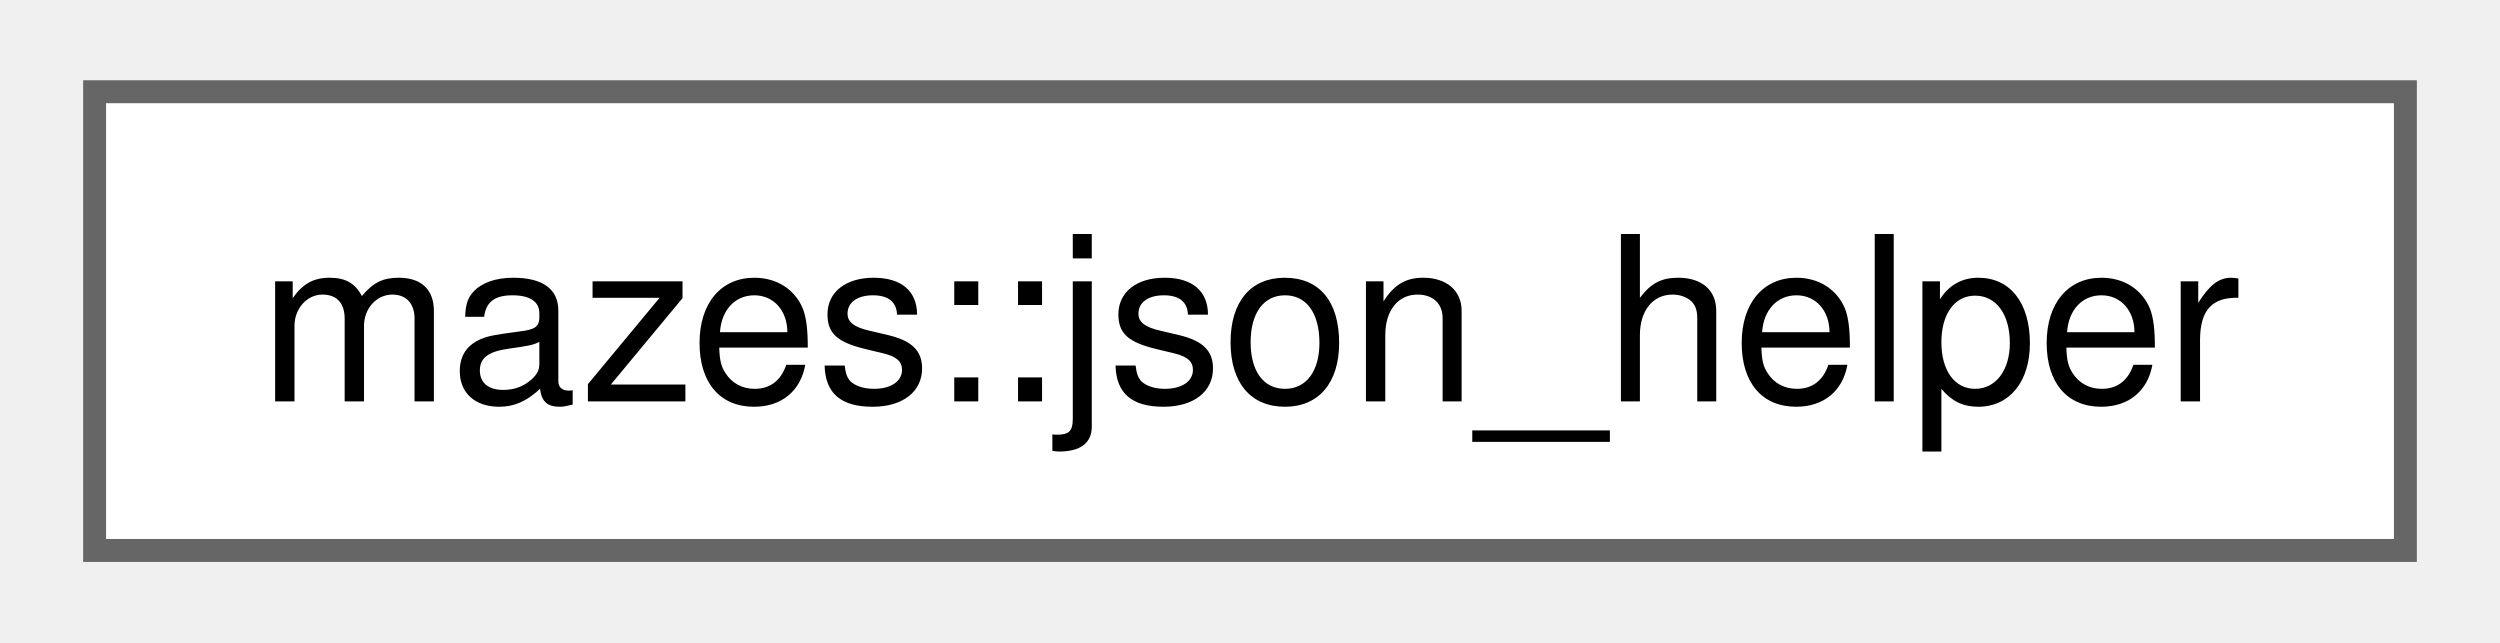
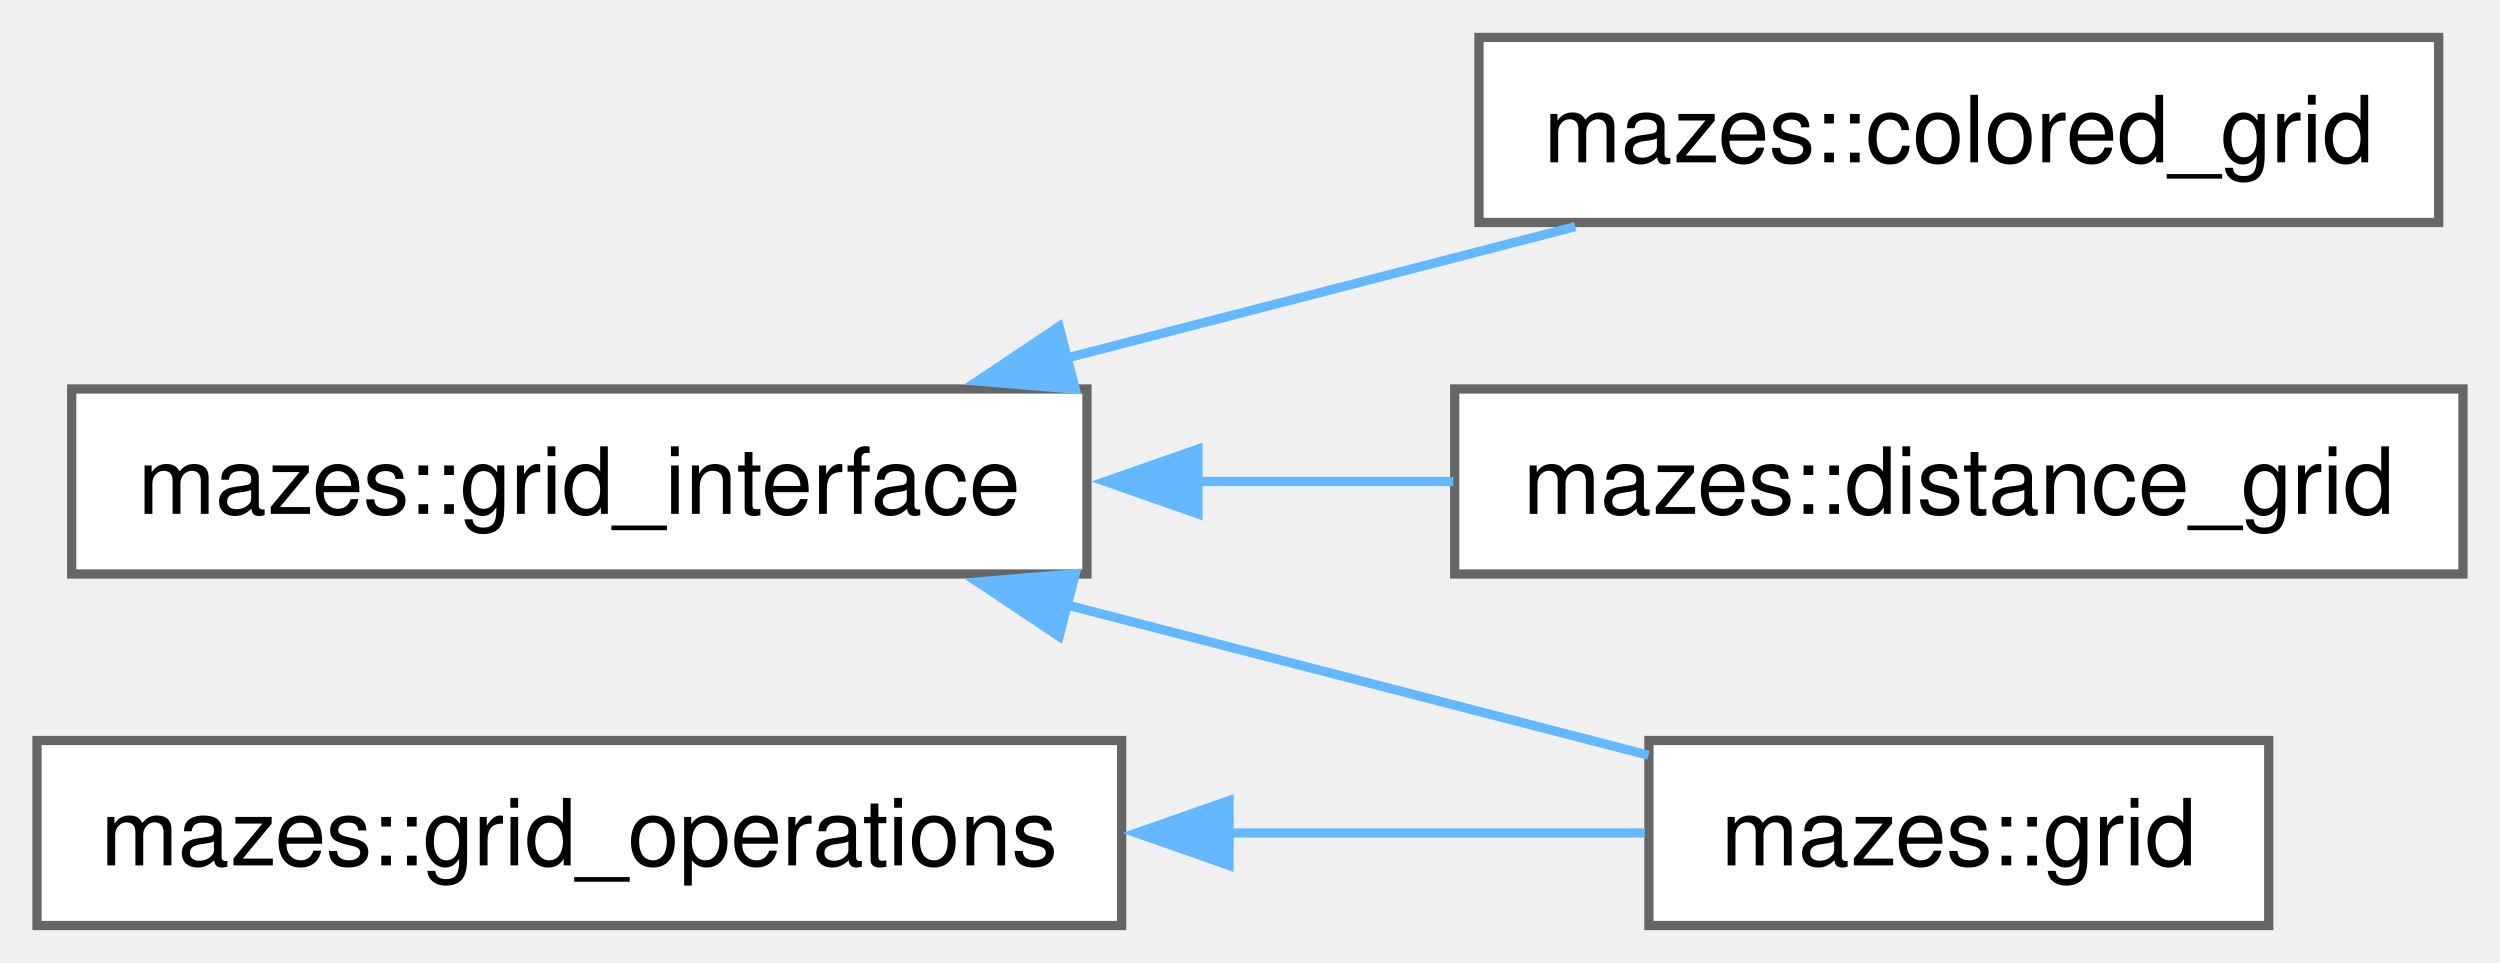
- <svg xmlns="http://www.w3.org/2000/svg" xmlns:xlink="http://www.w3.org/1999/xlink" width="109pt" height="28pt" viewBox="0.00 0.00 108.75 28.00">
-   <g id="graph0" class="graph" transform="scale(1 1) rotate(0) translate(4 24)">
+ <svg xmlns="http://www.w3.org/2000/svg" xmlns:xlink="http://www.w3.org/1999/xlink" width="270pt" height="104pt" viewBox="0.00 0.00 270.25 104.00">
+   <g id="graph0" class="graph" transform="scale(1 1) rotate(0) translate(4 100)">
    <g id="Node000000" class="node">
      <g id="a_Node000000">
-         <a xlink:href="classmazes_1_1json__helper.html" target="_top" xlink:title="JSON helper class.">
-           <polygon fill="white" stroke="#666666" points="100.75,-20 0,-20 0,0 100.75,0 100.75,-20" />
-           <text text-anchor="middle" x="50.38" y="-6.5" font-family="Helvetica,sans-Serif" font-size="10.00">mazes::json_helper</text>
+         <a xlink:href="classmazes_1_1grid__interface.html" target="_top" xlink:title="Interface for the grid class.">
+           <polygon fill="white" stroke="#666666" points="113.5,-58 3.75,-58 3.75,-38 113.5,-38 113.5,-58" />
+           <text text-anchor="middle" x="58.62" y="-44.5" font-family="Helvetica,sans-Serif" font-size="10.00">mazes::grid_interface</text>
+         </a>
+       </g>
+     </g>
+     <g id="Node000001" class="node">
+       <g id="a_Node000001">
+         <a xlink:href="classmazes_1_1colored__grid.html" target="_top" xlink:title=" ">
+           <polygon fill="white" stroke="#666666" points="259.62,-96 155.88,-96 155.88,-76 259.62,-76 259.62,-96" />
+           <text text-anchor="middle" x="207.75" y="-82.5" font-family="Helvetica,sans-Serif" font-size="10.00">mazes::colored_grid</text>
+         </a>
+       </g>
+     </g>
+     <g id="edge10_Node000000_Node000001" class="edge">
+       <g id="a_edge10_Node000000_Node000001">
+         <a xlink:title=" ">
+           <path fill="none" stroke="#63b8ff" d="M111.17,-61.31C129.24,-65.98 149.26,-71.15 166.29,-75.55" />
+           <polygon fill="#63b8ff" stroke="#63b8ff" points="112.24,-57.97 101.68,-58.86 110.49,-64.75 112.24,-57.97" />
+         </a>
+       </g>
+     </g>
+     <g id="Node000002" class="node">
+       <g id="a_Node000002">
+         <a xlink:href="classmazes_1_1distance__grid.html" target="_top" xlink:title="A grid that can calculate distances between cells.">
+           <polygon fill="white" stroke="#666666" points="262.25,-58 153.25,-58 153.25,-38 262.25,-38 262.25,-58" />
+           <text text-anchor="middle" x="207.75" y="-44.5" font-family="Helvetica,sans-Serif" font-size="10.00">mazes::distance_grid</text>
+         </a>
+       </g>
+     </g>
+     <g id="edge11_Node000000_Node000002" class="edge">
+       <g id="a_edge11_Node000000_Node000002">
+         <a xlink:title=" ">
+           <path fill="none" stroke="#63b8ff" d="M125.23,-48C134.55,-48 144.04,-48 153.1,-48" />
+           <polygon fill="#63b8ff" stroke="#63b8ff" points="125.5,-44.5 115.5,-48 125.5,-51.5 125.5,-44.5" />
+         </a>
+       </g>
+     </g>
+     <g id="Node000003" class="node">
+       <g id="a_Node000003">
+         <a xlink:href="classmazes_1_1grid.html" target="_top" xlink:title="General purpose grid class for 2D maze generation.">
+           <polygon fill="white" stroke="#666666" points="241.25,-20 174.25,-20 174.25,0 241.25,0 241.25,-20" />
+           <text text-anchor="middle" x="207.75" y="-6.5" font-family="Helvetica,sans-Serif" font-size="10.00">mazes::grid</text>
+         </a>
+       </g>
+     </g>
+     <g id="edge12_Node000000_Node000003" class="edge">
+       <g id="a_edge12_Node000000_Node000003">
+         <a xlink:title=" ">
+           <path fill="none" stroke="#63b8ff" d="M111.21,-34.68C132.15,-29.27 155.72,-23.18 174.2,-18.41" />
+           <polygon fill="#63b8ff" stroke="#63b8ff" points="110.49,-31.25 101.68,-37.14 112.24,-38.03 110.49,-31.25" />
+         </a>
+       </g>
+     </g>
+     <g id="Node000004" class="node">
+       <g id="a_Node000004">
+         <a xlink:href="classmazes_1_1grid__operations.html" target="_top" xlink:title="Interface for grid navigation and manipulation operations.">
+           <polygon fill="white" stroke="#666666" points="117.25,-20 0,-20 0,0 117.25,0 117.25,-20" />
+           <text text-anchor="middle" x="58.62" y="-6.5" font-family="Helvetica,sans-Serif" font-size="10.00">mazes::grid_operations</text>
+         </a>
+       </g>
+     </g>
+     <g id="edge13_Node000004_Node000003" class="edge">
+       <g id="a_edge13_Node000004_Node000003">
+         <a xlink:title=" ">
+           <path fill="none" stroke="#63b8ff" d="M128.71,-10C144.43,-10 160.42,-10 173.81,-10" />
+           <polygon fill="#63b8ff" stroke="#63b8ff" points="128.86,-6.5 118.86,-10 128.86,-13.5 128.86,-6.5" />
        </a>
      </g>
    </g>
  </g>
</svg>
